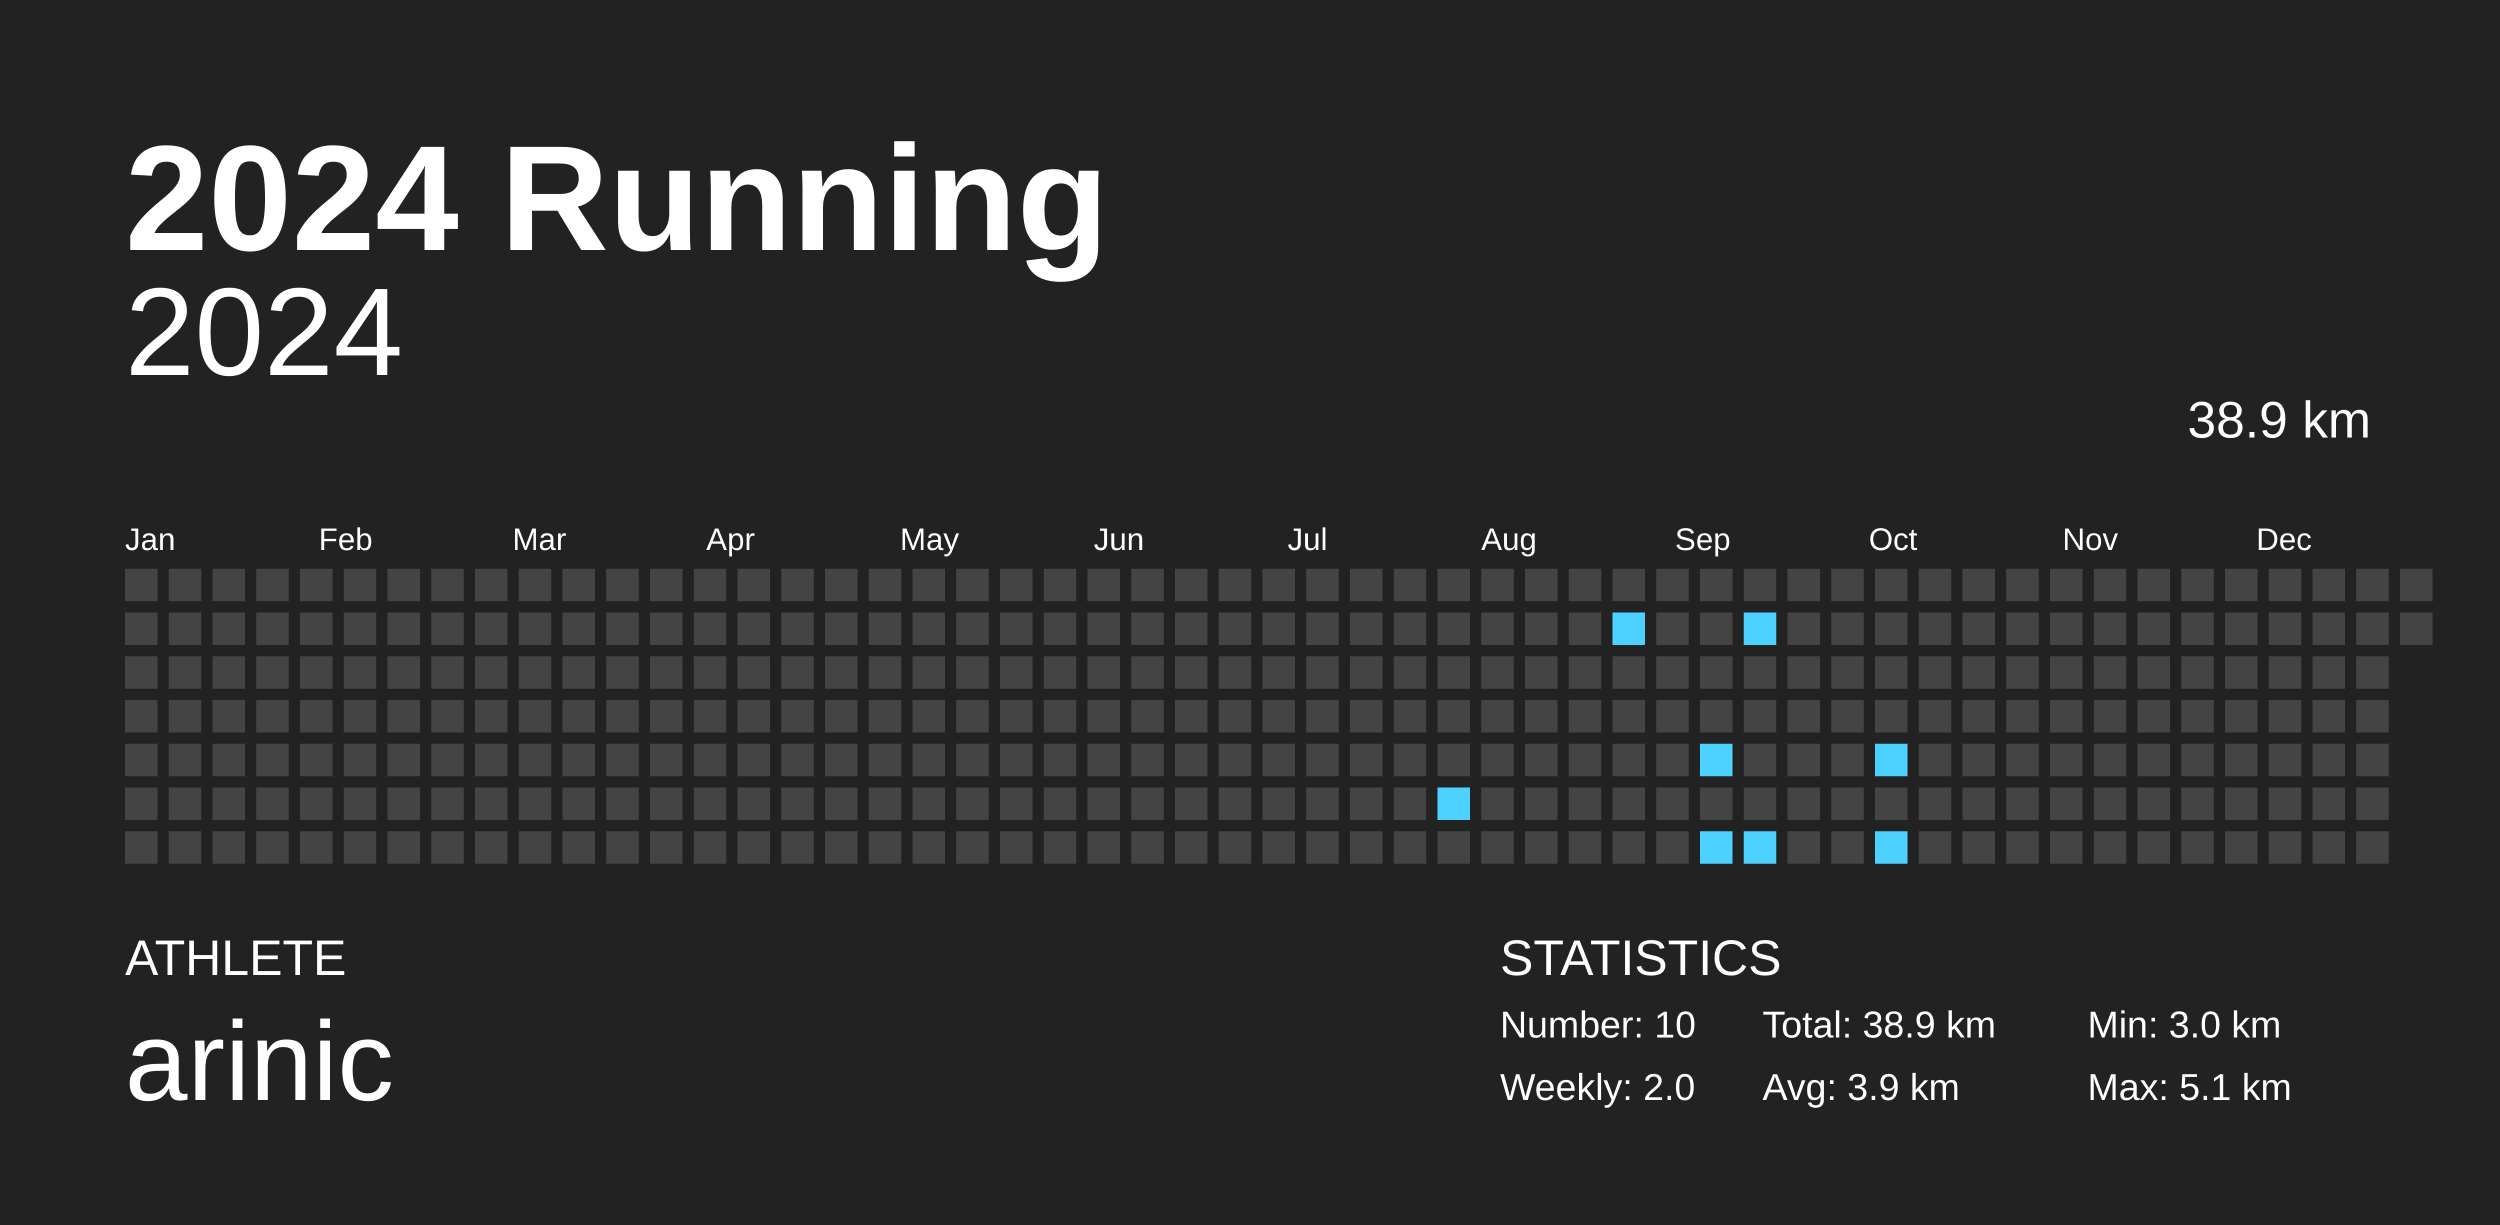
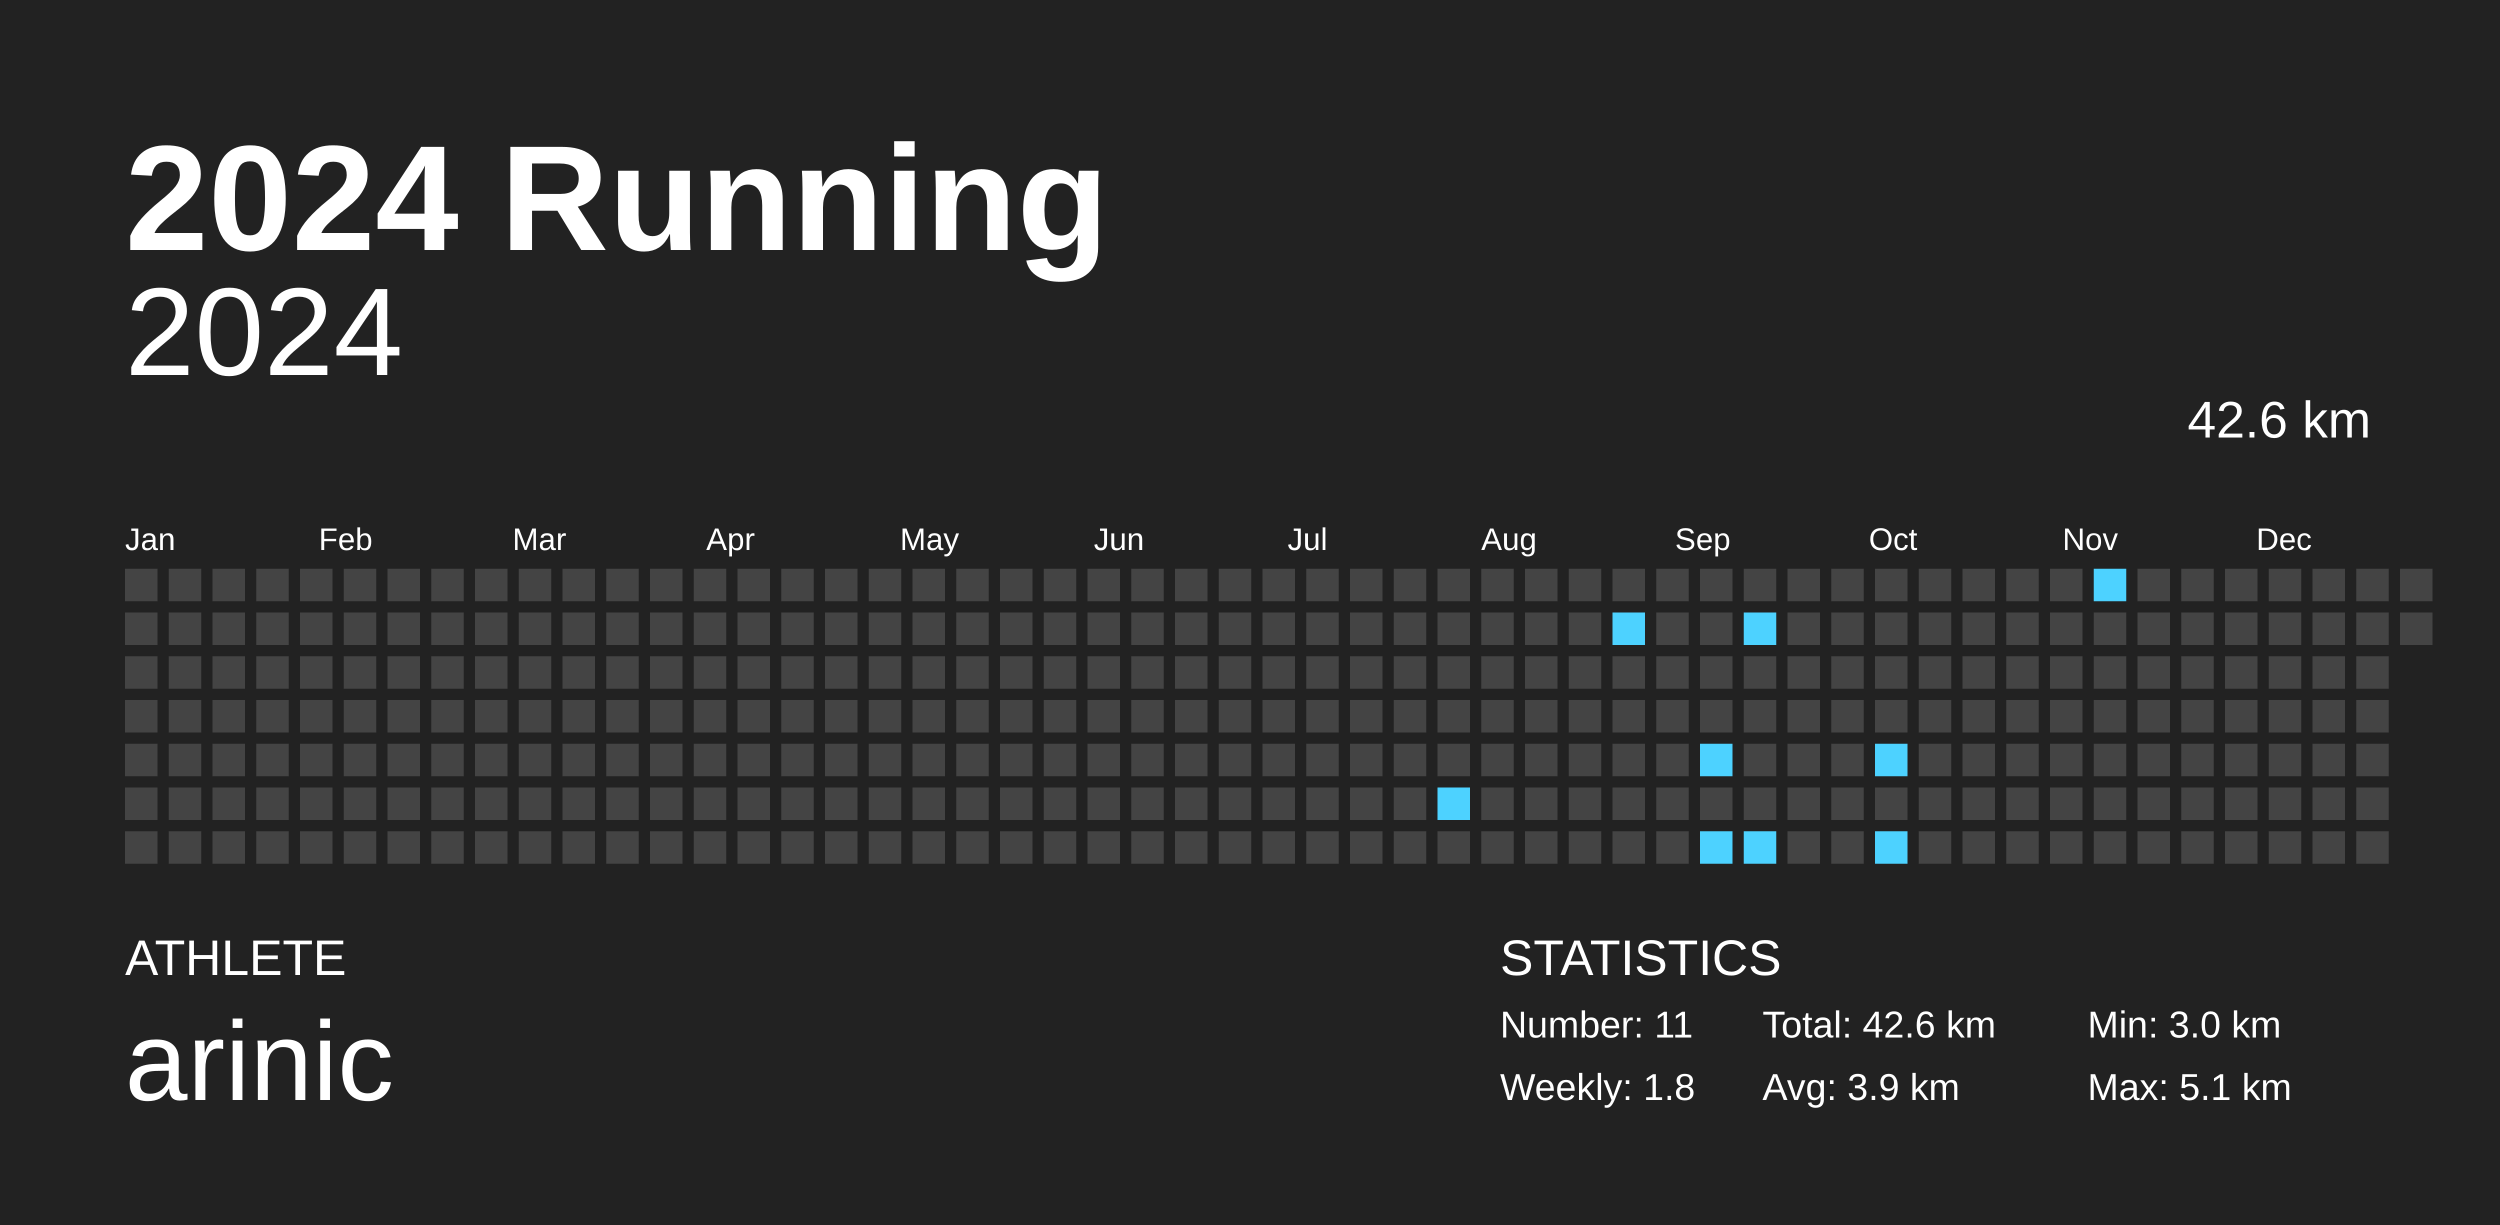
<svg xmlns="http://www.w3.org/2000/svg" baseProfile="full" height="98mm" version="1.1" viewBox="0,0,200,98" width="200mm">
  <defs />
  <rect fill="#222222" height="98" width="200" x="0" y="0" />
  <text fill="#FFFFFF" style="font-size:12px; font-family:Arial; font-weight:bold;" x="10" y="20">2024 Running</text>
  <text fill="#FFFFFF" style="font-size:4px; font-family:Arial" x="10" y="78">ATHLETE</text>
  <text fill="#FFFFFF" style="font-size:9px; font-family:Arial" x="10" y="88">arinic</text>
  <text fill="#FFFFFF" style="font-size:4px; font-family:Arial" x="120" y="78">STATISTICS</text>
-   <text fill="#FFFFFF" style="font-size:3px; font-family:Arial" x="120" y="83">Number: 10</text>
-   <text fill="#FFFFFF" style="font-size:3px; font-family:Arial" x="120" y="88">Weekly: 2.0</text>
-   <text fill="#FFFFFF" style="font-size:3px; font-family:Arial" x="141" y="83">Total: 38.9 km</text>
+   <text fill="#FFFFFF" style="font-size:3px; font-family:Arial" x="120" y="83">Number: 11</text>
+   <text fill="#FFFFFF" style="font-size:3px; font-family:Arial" x="120" y="88">Weekly: 1.8</text>
+   <text fill="#FFFFFF" style="font-size:3px; font-family:Arial" x="141" y="83">Total: 42.6 km</text>
  <text fill="#FFFFFF" style="font-size:3px; font-family:Arial" x="141" y="88">Avg: 3.9 km</text>
  <text fill="#FFFFFF" style="font-size:3px; font-family:Arial" x="167" y="83">Min: 3.0 km</text>
  <text fill="#FFFFFF" style="font-size:3px; font-family:Arial" x="167" y="88">Max: 5.1 km</text>
  <text alignment-baseline="hanging" fill="#FFFFFF" style="font-size:10.0px; font-family:Arial;" x="10" y="30">2024</text>
-   <text alignment-baseline="hanging" fill="#FFFFFF" style="font-size:4.125px; font-family:Arial;" x="175" y="35">38.9 km</text>
+   <text alignment-baseline="hanging" fill="#FFFFFF" style="font-size:4.125px; font-family:Arial;" x="175" y="35">42.6 km</text>
  <text fill="#FFFFFF" style="font-size:2.5px; font-family:Arial" x="10.0" y="44">Jan</text>
  <text fill="#FFFFFF" style="font-size:2.5px; font-family:Arial" x="25.5" y="44">Feb</text>
  <text fill="#FFFFFF" style="font-size:2.5px; font-family:Arial" x="41.0" y="44">Mar</text>
  <text fill="#FFFFFF" style="font-size:2.5px; font-family:Arial" x="56.5" y="44">Apr</text>
  <text fill="#FFFFFF" style="font-size:2.5px; font-family:Arial" x="72.0" y="44">May</text>
  <text fill="#FFFFFF" style="font-size:2.5px; font-family:Arial" x="87.5" y="44">Jun</text>
  <text fill="#FFFFFF" style="font-size:2.5px; font-family:Arial" x="103.0" y="44">Jul</text>
  <text fill="#FFFFFF" style="font-size:2.5px; font-family:Arial" x="118.5" y="44">Aug</text>
  <text fill="#FFFFFF" style="font-size:2.5px; font-family:Arial" x="134.0" y="44">Sep</text>
  <text fill="#FFFFFF" style="font-size:2.5px; font-family:Arial" x="149.5" y="44">Oct</text>
  <text fill="#FFFFFF" style="font-size:2.5px; font-family:Arial" x="165.0" y="44">Nov</text>
  <text fill="#FFFFFF" style="font-size:2.5px; font-family:Arial" x="180.5" y="44">Dec</text>
  <rect fill="#444444" height="2.6" width="2.6" x="10.0" y="45.5" />
  <rect fill="#444444" height="2.6" width="2.6" x="10.0" y="49.0" />
  <rect fill="#444444" height="2.6" width="2.6" x="10.0" y="52.5" />
  <rect fill="#444444" height="2.6" width="2.6" x="10.0" y="56.0" />
  <rect fill="#444444" height="2.6" width="2.6" x="10.0" y="59.5" />
  <rect fill="#444444" height="2.6" width="2.6" x="10.0" y="63.0" />
  <rect fill="#444444" height="2.6" width="2.6" x="10.0" y="66.5" />
  <rect fill="#444444" height="2.6" width="2.6" x="13.5" y="45.5" />
  <rect fill="#444444" height="2.6" width="2.6" x="13.5" y="49.0" />
  <rect fill="#444444" height="2.6" width="2.6" x="13.5" y="52.5" />
  <rect fill="#444444" height="2.6" width="2.6" x="13.5" y="56.0" />
  <rect fill="#444444" height="2.6" width="2.6" x="13.5" y="59.5" />
  <rect fill="#444444" height="2.6" width="2.6" x="13.5" y="63.0" />
  <rect fill="#444444" height="2.6" width="2.6" x="13.5" y="66.5" />
  <rect fill="#444444" height="2.6" width="2.6" x="17.0" y="45.5" />
  <rect fill="#444444" height="2.6" width="2.6" x="17.0" y="49.0" />
  <rect fill="#444444" height="2.6" width="2.6" x="17.0" y="52.5" />
  <rect fill="#444444" height="2.6" width="2.6" x="17.0" y="56.0" />
  <rect fill="#444444" height="2.6" width="2.6" x="17.0" y="59.5" />
  <rect fill="#444444" height="2.6" width="2.6" x="17.0" y="63.0" />
  <rect fill="#444444" height="2.6" width="2.6" x="17.0" y="66.5" />
  <rect fill="#444444" height="2.6" width="2.6" x="20.5" y="45.5" />
  <rect fill="#444444" height="2.6" width="2.6" x="20.5" y="49.0" />
  <rect fill="#444444" height="2.6" width="2.6" x="20.5" y="52.5" />
  <rect fill="#444444" height="2.6" width="2.6" x="20.5" y="56.0" />
  <rect fill="#444444" height="2.6" width="2.6" x="20.5" y="59.5" />
  <rect fill="#444444" height="2.6" width="2.6" x="20.5" y="63.0" />
  <rect fill="#444444" height="2.6" width="2.6" x="20.5" y="66.5" />
  <rect fill="#444444" height="2.6" width="2.6" x="24.0" y="45.5" />
  <rect fill="#444444" height="2.6" width="2.6" x="24.0" y="49.0" />
  <rect fill="#444444" height="2.6" width="2.6" x="24.0" y="52.5" />
  <rect fill="#444444" height="2.6" width="2.6" x="24.0" y="56.0" />
  <rect fill="#444444" height="2.6" width="2.6" x="24.0" y="59.5" />
  <rect fill="#444444" height="2.6" width="2.6" x="24.0" y="63.0" />
  <rect fill="#444444" height="2.6" width="2.6" x="24.0" y="66.5" />
  <rect fill="#444444" height="2.6" width="2.6" x="27.5" y="45.5" />
  <rect fill="#444444" height="2.6" width="2.6" x="27.5" y="49.0" />
  <rect fill="#444444" height="2.6" width="2.6" x="27.5" y="52.5" />
  <rect fill="#444444" height="2.6" width="2.6" x="27.5" y="56.0" />
  <rect fill="#444444" height="2.6" width="2.6" x="27.5" y="59.5" />
  <rect fill="#444444" height="2.6" width="2.6" x="27.5" y="63.0" />
  <rect fill="#444444" height="2.6" width="2.6" x="27.5" y="66.5" />
  <rect fill="#444444" height="2.6" width="2.6" x="31.0" y="45.5" />
  <rect fill="#444444" height="2.6" width="2.6" x="31.0" y="49.0" />
  <rect fill="#444444" height="2.6" width="2.6" x="31.0" y="52.5" />
  <rect fill="#444444" height="2.6" width="2.6" x="31.0" y="56.0" />
  <rect fill="#444444" height="2.6" width="2.6" x="31.0" y="59.5" />
  <rect fill="#444444" height="2.6" width="2.6" x="31.0" y="63.0" />
  <rect fill="#444444" height="2.6" width="2.6" x="31.0" y="66.5" />
  <rect fill="#444444" height="2.6" width="2.6" x="34.5" y="45.5" />
  <rect fill="#444444" height="2.6" width="2.6" x="34.5" y="49.0" />
  <rect fill="#444444" height="2.6" width="2.6" x="34.5" y="52.5" />
  <rect fill="#444444" height="2.6" width="2.6" x="34.5" y="56.0" />
  <rect fill="#444444" height="2.6" width="2.6" x="34.5" y="59.5" />
  <rect fill="#444444" height="2.6" width="2.6" x="34.5" y="63.0" />
  <rect fill="#444444" height="2.6" width="2.6" x="34.5" y="66.5" />
  <rect fill="#444444" height="2.6" width="2.6" x="38.0" y="45.5" />
  <rect fill="#444444" height="2.6" width="2.6" x="38.0" y="49.0" />
  <rect fill="#444444" height="2.6" width="2.6" x="38.0" y="52.5" />
  <rect fill="#444444" height="2.6" width="2.6" x="38.0" y="56.0" />
  <rect fill="#444444" height="2.6" width="2.6" x="38.0" y="59.5" />
  <rect fill="#444444" height="2.6" width="2.6" x="38.0" y="63.0" />
  <rect fill="#444444" height="2.6" width="2.6" x="38.0" y="66.5" />
  <rect fill="#444444" height="2.6" width="2.6" x="41.5" y="45.5" />
  <rect fill="#444444" height="2.6" width="2.6" x="41.5" y="49.0" />
  <rect fill="#444444" height="2.6" width="2.6" x="41.5" y="52.5" />
  <rect fill="#444444" height="2.6" width="2.6" x="41.5" y="56.0" />
  <rect fill="#444444" height="2.6" width="2.6" x="41.5" y="59.5" />
  <rect fill="#444444" height="2.6" width="2.6" x="41.5" y="63.0" />
  <rect fill="#444444" height="2.6" width="2.6" x="41.5" y="66.5" />
  <rect fill="#444444" height="2.6" width="2.6" x="45.0" y="45.5" />
  <rect fill="#444444" height="2.6" width="2.6" x="45.0" y="49.0" />
  <rect fill="#444444" height="2.6" width="2.6" x="45.0" y="52.5" />
  <rect fill="#444444" height="2.6" width="2.6" x="45.0" y="56.0" />
  <rect fill="#444444" height="2.6" width="2.6" x="45.0" y="59.5" />
  <rect fill="#444444" height="2.6" width="2.6" x="45.0" y="63.0" />
  <rect fill="#444444" height="2.6" width="2.6" x="45.0" y="66.5" />
  <rect fill="#444444" height="2.6" width="2.6" x="48.5" y="45.5" />
  <rect fill="#444444" height="2.6" width="2.6" x="48.5" y="49.0" />
  <rect fill="#444444" height="2.6" width="2.6" x="48.5" y="52.5" />
  <rect fill="#444444" height="2.6" width="2.6" x="48.5" y="56.0" />
  <rect fill="#444444" height="2.6" width="2.6" x="48.5" y="59.5" />
  <rect fill="#444444" height="2.6" width="2.6" x="48.5" y="63.0" />
  <rect fill="#444444" height="2.6" width="2.6" x="48.5" y="66.5" />
  <rect fill="#444444" height="2.6" width="2.6" x="52.0" y="45.5" />
  <rect fill="#444444" height="2.6" width="2.6" x="52.0" y="49.0" />
  <rect fill="#444444" height="2.6" width="2.6" x="52.0" y="52.5" />
  <rect fill="#444444" height="2.6" width="2.6" x="52.0" y="56.0" />
  <rect fill="#444444" height="2.6" width="2.6" x="52.0" y="59.5" />
  <rect fill="#444444" height="2.6" width="2.6" x="52.0" y="63.0" />
  <rect fill="#444444" height="2.6" width="2.6" x="52.0" y="66.5" />
  <rect fill="#444444" height="2.6" width="2.6" x="55.5" y="45.5" />
  <rect fill="#444444" height="2.6" width="2.6" x="55.5" y="49.0" />
  <rect fill="#444444" height="2.6" width="2.6" x="55.5" y="52.5" />
  <rect fill="#444444" height="2.6" width="2.6" x="55.5" y="56.0" />
  <rect fill="#444444" height="2.6" width="2.6" x="55.5" y="59.5" />
  <rect fill="#444444" height="2.6" width="2.6" x="55.5" y="63.0" />
  <rect fill="#444444" height="2.6" width="2.6" x="55.5" y="66.5" />
  <rect fill="#444444" height="2.6" width="2.6" x="59.0" y="45.5" />
  <rect fill="#444444" height="2.6" width="2.6" x="59.0" y="49.0" />
  <rect fill="#444444" height="2.6" width="2.6" x="59.0" y="52.5" />
  <rect fill="#444444" height="2.6" width="2.6" x="59.0" y="56.0" />
  <rect fill="#444444" height="2.6" width="2.6" x="59.0" y="59.5" />
  <rect fill="#444444" height="2.6" width="2.6" x="59.0" y="63.0" />
  <rect fill="#444444" height="2.6" width="2.6" x="59.0" y="66.5" />
  <rect fill="#444444" height="2.6" width="2.6" x="62.5" y="45.5" />
  <rect fill="#444444" height="2.6" width="2.6" x="62.5" y="49.0" />
  <rect fill="#444444" height="2.6" width="2.6" x="62.5" y="52.5" />
  <rect fill="#444444" height="2.6" width="2.6" x="62.5" y="56.0" />
  <rect fill="#444444" height="2.6" width="2.6" x="62.5" y="59.5" />
  <rect fill="#444444" height="2.6" width="2.6" x="62.5" y="63.0" />
  <rect fill="#444444" height="2.6" width="2.6" x="62.5" y="66.5" />
  <rect fill="#444444" height="2.6" width="2.6" x="66.0" y="45.5" />
  <rect fill="#444444" height="2.6" width="2.6" x="66.0" y="49.0" />
  <rect fill="#444444" height="2.6" width="2.6" x="66.0" y="52.5" />
  <rect fill="#444444" height="2.6" width="2.6" x="66.0" y="56.0" />
  <rect fill="#444444" height="2.6" width="2.6" x="66.0" y="59.5" />
  <rect fill="#444444" height="2.6" width="2.6" x="66.0" y="63.0" />
  <rect fill="#444444" height="2.6" width="2.6" x="66.0" y="66.5" />
  <rect fill="#444444" height="2.6" width="2.6" x="69.5" y="45.5" />
  <rect fill="#444444" height="2.6" width="2.6" x="69.5" y="49.0" />
  <rect fill="#444444" height="2.6" width="2.6" x="69.5" y="52.5" />
  <rect fill="#444444" height="2.6" width="2.6" x="69.5" y="56.0" />
  <rect fill="#444444" height="2.6" width="2.6" x="69.5" y="59.5" />
  <rect fill="#444444" height="2.6" width="2.6" x="69.5" y="63.0" />
  <rect fill="#444444" height="2.6" width="2.6" x="69.5" y="66.5" />
  <rect fill="#444444" height="2.6" width="2.6" x="73.0" y="45.5" />
  <rect fill="#444444" height="2.6" width="2.6" x="73.0" y="49.0" />
  <rect fill="#444444" height="2.6" width="2.6" x="73.0" y="52.5" />
  <rect fill="#444444" height="2.6" width="2.6" x="73.0" y="56.0" />
  <rect fill="#444444" height="2.6" width="2.6" x="73.0" y="59.5" />
  <rect fill="#444444" height="2.6" width="2.6" x="73.0" y="63.0" />
  <rect fill="#444444" height="2.6" width="2.6" x="73.0" y="66.5" />
  <rect fill="#444444" height="2.6" width="2.6" x="76.5" y="45.5" />
  <rect fill="#444444" height="2.6" width="2.6" x="76.5" y="49.0" />
  <rect fill="#444444" height="2.6" width="2.6" x="76.5" y="52.5" />
  <rect fill="#444444" height="2.6" width="2.6" x="76.5" y="56.0" />
  <rect fill="#444444" height="2.6" width="2.6" x="76.5" y="59.5" />
  <rect fill="#444444" height="2.6" width="2.6" x="76.5" y="63.0" />
  <rect fill="#444444" height="2.6" width="2.6" x="76.5" y="66.5" />
  <rect fill="#444444" height="2.6" width="2.6" x="80.0" y="45.5" />
  <rect fill="#444444" height="2.6" width="2.6" x="80.0" y="49.0" />
  <rect fill="#444444" height="2.6" width="2.6" x="80.0" y="52.5" />
  <rect fill="#444444" height="2.6" width="2.6" x="80.0" y="56.0" />
  <rect fill="#444444" height="2.6" width="2.6" x="80.0" y="59.5" />
  <rect fill="#444444" height="2.6" width="2.6" x="80.0" y="63.0" />
  <rect fill="#444444" height="2.6" width="2.6" x="80.0" y="66.5" />
  <rect fill="#444444" height="2.6" width="2.6" x="83.5" y="45.5" />
  <rect fill="#444444" height="2.6" width="2.6" x="83.5" y="49.0" />
  <rect fill="#444444" height="2.6" width="2.6" x="83.5" y="52.5" />
  <rect fill="#444444" height="2.6" width="2.6" x="83.5" y="56.0" />
  <rect fill="#444444" height="2.6" width="2.6" x="83.5" y="59.5" />
  <rect fill="#444444" height="2.6" width="2.6" x="83.5" y="63.0" />
  <rect fill="#444444" height="2.6" width="2.6" x="83.5" y="66.5" />
  <rect fill="#444444" height="2.6" width="2.6" x="87.0" y="45.5" />
  <rect fill="#444444" height="2.6" width="2.6" x="87.0" y="49.0" />
  <rect fill="#444444" height="2.6" width="2.6" x="87.0" y="52.5" />
  <rect fill="#444444" height="2.6" width="2.6" x="87.0" y="56.0" />
  <rect fill="#444444" height="2.6" width="2.6" x="87.0" y="59.5" />
  <rect fill="#444444" height="2.6" width="2.6" x="87.0" y="63.0" />
  <rect fill="#444444" height="2.6" width="2.6" x="87.0" y="66.5" />
  <rect fill="#444444" height="2.6" width="2.6" x="90.5" y="45.5" />
  <rect fill="#444444" height="2.6" width="2.6" x="90.5" y="49.0" />
  <rect fill="#444444" height="2.6" width="2.6" x="90.5" y="52.5" />
  <rect fill="#444444" height="2.6" width="2.6" x="90.5" y="56.0" />
  <rect fill="#444444" height="2.6" width="2.6" x="90.5" y="59.5" />
  <rect fill="#444444" height="2.6" width="2.6" x="90.5" y="63.0" />
  <rect fill="#444444" height="2.6" width="2.6" x="90.5" y="66.5" />
  <rect fill="#444444" height="2.6" width="2.6" x="94.0" y="45.5" />
  <rect fill="#444444" height="2.6" width="2.6" x="94.0" y="49.0" />
  <rect fill="#444444" height="2.6" width="2.6" x="94.0" y="52.5" />
  <rect fill="#444444" height="2.6" width="2.6" x="94.0" y="56.0" />
  <rect fill="#444444" height="2.6" width="2.6" x="94.0" y="59.5" />
  <rect fill="#444444" height="2.6" width="2.6" x="94.0" y="63.0" />
  <rect fill="#444444" height="2.6" width="2.6" x="94.0" y="66.5" />
  <rect fill="#444444" height="2.6" width="2.6" x="97.5" y="45.5" />
  <rect fill="#444444" height="2.6" width="2.6" x="97.5" y="49.0" />
  <rect fill="#444444" height="2.6" width="2.6" x="97.5" y="52.5" />
  <rect fill="#444444" height="2.6" width="2.6" x="97.5" y="56.0" />
  <rect fill="#444444" height="2.6" width="2.6" x="97.5" y="59.5" />
  <rect fill="#444444" height="2.6" width="2.6" x="97.5" y="63.0" />
  <rect fill="#444444" height="2.6" width="2.6" x="97.5" y="66.5" />
  <rect fill="#444444" height="2.6" width="2.6" x="101.0" y="45.5" />
  <rect fill="#444444" height="2.6" width="2.6" x="101.0" y="49.0" />
  <rect fill="#444444" height="2.6" width="2.6" x="101.0" y="52.5" />
  <rect fill="#444444" height="2.6" width="2.6" x="101.0" y="56.0" />
  <rect fill="#444444" height="2.6" width="2.6" x="101.0" y="59.5" />
  <rect fill="#444444" height="2.6" width="2.6" x="101.0" y="63.0" />
  <rect fill="#444444" height="2.6" width="2.6" x="101.0" y="66.5" />
  <rect fill="#444444" height="2.6" width="2.6" x="104.5" y="45.5" />
  <rect fill="#444444" height="2.6" width="2.6" x="104.5" y="49.0" />
  <rect fill="#444444" height="2.6" width="2.6" x="104.5" y="52.5" />
  <rect fill="#444444" height="2.6" width="2.6" x="104.5" y="56.0" />
  <rect fill="#444444" height="2.6" width="2.6" x="104.5" y="59.5" />
  <rect fill="#444444" height="2.6" width="2.6" x="104.5" y="63.0" />
  <rect fill="#444444" height="2.6" width="2.6" x="104.5" y="66.5" />
  <rect fill="#444444" height="2.6" width="2.6" x="108.0" y="45.5" />
  <rect fill="#444444" height="2.6" width="2.6" x="108.0" y="49.0" />
  <rect fill="#444444" height="2.6" width="2.6" x="108.0" y="52.5" />
  <rect fill="#444444" height="2.6" width="2.6" x="108.0" y="56.0" />
  <rect fill="#444444" height="2.6" width="2.6" x="108.0" y="59.5" />
  <rect fill="#444444" height="2.6" width="2.6" x="108.0" y="63.0" />
  <rect fill="#444444" height="2.6" width="2.6" x="108.0" y="66.5" />
  <rect fill="#444444" height="2.6" width="2.6" x="111.5" y="45.5" />
  <rect fill="#444444" height="2.6" width="2.6" x="111.5" y="49.0" />
  <rect fill="#444444" height="2.6" width="2.6" x="111.5" y="52.5" />
  <rect fill="#444444" height="2.6" width="2.6" x="111.5" y="56.0" />
  <rect fill="#444444" height="2.6" width="2.6" x="111.5" y="59.5" />
  <rect fill="#444444" height="2.6" width="2.6" x="111.5" y="63.0" />
  <rect fill="#444444" height="2.6" width="2.6" x="111.5" y="66.5" />
  <rect fill="#444444" height="2.6" width="2.6" x="115.0" y="45.5" />
  <rect fill="#444444" height="2.6" width="2.6" x="115.0" y="49.0" />
  <rect fill="#444444" height="2.6" width="2.6" x="115.0" y="52.5" />
  <rect fill="#444444" height="2.6" width="2.6" x="115.0" y="56.0" />
  <rect fill="#444444" height="2.6" width="2.6" x="115.0" y="59.5" />
  <rect fill="#4dd2ff" height="2.6" width="2.6" x="115.0" y="63.0" />
  <rect fill="#444444" height="2.6" width="2.6" x="115.0" y="66.5" />
  <rect fill="#444444" height="2.6" width="2.6" x="118.5" y="45.5" />
  <rect fill="#444444" height="2.6" width="2.6" x="118.5" y="49.0" />
  <rect fill="#444444" height="2.6" width="2.6" x="118.5" y="52.5" />
  <rect fill="#444444" height="2.6" width="2.6" x="118.5" y="56.0" />
  <rect fill="#444444" height="2.6" width="2.6" x="118.5" y="59.5" />
  <rect fill="#444444" height="2.6" width="2.6" x="118.5" y="63.0" />
  <rect fill="#444444" height="2.6" width="2.6" x="118.5" y="66.5" />
  <rect fill="#444444" height="2.6" width="2.6" x="122.0" y="45.5" />
  <rect fill="#444444" height="2.6" width="2.6" x="122.0" y="49.0" />
  <rect fill="#444444" height="2.6" width="2.6" x="122.0" y="52.5" />
  <rect fill="#444444" height="2.6" width="2.6" x="122.0" y="56.0" />
  <rect fill="#444444" height="2.6" width="2.6" x="122.0" y="59.5" />
  <rect fill="#444444" height="2.6" width="2.6" x="122.0" y="63.0" />
  <rect fill="#444444" height="2.6" width="2.6" x="122.0" y="66.5" />
  <rect fill="#444444" height="2.6" width="2.6" x="125.5" y="45.5" />
  <rect fill="#444444" height="2.6" width="2.6" x="125.5" y="49.0" />
  <rect fill="#444444" height="2.6" width="2.6" x="125.5" y="52.5" />
  <rect fill="#444444" height="2.6" width="2.6" x="125.5" y="56.0" />
  <rect fill="#444444" height="2.6" width="2.6" x="125.5" y="59.5" />
  <rect fill="#444444" height="2.6" width="2.6" x="125.5" y="63.0" />
  <rect fill="#444444" height="2.6" width="2.6" x="125.5" y="66.5" />
  <rect fill="#444444" height="2.6" width="2.6" x="129.0" y="45.5" />
  <rect fill="#4dd2ff" height="2.6" width="2.6" x="129.0" y="49.0" />
  <rect fill="#444444" height="2.6" width="2.6" x="129.0" y="52.5" />
  <rect fill="#444444" height="2.6" width="2.6" x="129.0" y="56.0" />
  <rect fill="#444444" height="2.6" width="2.6" x="129.0" y="59.5" />
  <rect fill="#444444" height="2.6" width="2.6" x="129.0" y="63.0" />
  <rect fill="#444444" height="2.6" width="2.6" x="129.0" y="66.5" />
  <rect fill="#444444" height="2.6" width="2.6" x="132.5" y="45.5" />
  <rect fill="#444444" height="2.6" width="2.6" x="132.5" y="49.0" />
  <rect fill="#444444" height="2.6" width="2.6" x="132.5" y="52.5" />
  <rect fill="#444444" height="2.6" width="2.6" x="132.5" y="56.0" />
  <rect fill="#444444" height="2.6" width="2.6" x="132.5" y="59.5" />
  <rect fill="#444444" height="2.6" width="2.6" x="132.5" y="63.0" />
  <rect fill="#444444" height="2.6" width="2.6" x="132.5" y="66.5" />
  <rect fill="#444444" height="2.6" width="2.6" x="136.0" y="45.5" />
  <rect fill="#444444" height="2.6" width="2.6" x="136.0" y="49.0" />
  <rect fill="#444444" height="2.6" width="2.6" x="136.0" y="52.5" />
  <rect fill="#444444" height="2.6" width="2.6" x="136.0" y="56.0" />
  <rect fill="#4dd2ff" height="2.6" width="2.6" x="136.0" y="59.5" />
  <rect fill="#444444" height="2.6" width="2.6" x="136.0" y="63.0" />
  <rect fill="#4dd2ff" height="2.6" width="2.6" x="136.0" y="66.5" />
  <rect fill="#444444" height="2.6" width="2.6" x="139.5" y="45.5" />
  <rect fill="#4dd2ff" height="2.6" width="2.6" x="139.5" y="49.0" />
  <rect fill="#444444" height="2.6" width="2.6" x="139.5" y="52.5" />
  <rect fill="#444444" height="2.6" width="2.6" x="139.5" y="56.0" />
  <rect fill="#444444" height="2.6" width="2.6" x="139.5" y="59.5" />
  <rect fill="#444444" height="2.6" width="2.6" x="139.5" y="63.0" />
  <rect fill="#4dd2ff" height="2.6" width="2.6" x="139.5" y="66.5" />
  <rect fill="#444444" height="2.6" width="2.6" x="143.0" y="45.5" />
  <rect fill="#444444" height="2.6" width="2.6" x="143.0" y="49.0" />
  <rect fill="#444444" height="2.6" width="2.6" x="143.0" y="52.5" />
  <rect fill="#444444" height="2.6" width="2.6" x="143.0" y="56.0" />
  <rect fill="#444444" height="2.6" width="2.6" x="143.0" y="59.5" />
  <rect fill="#444444" height="2.6" width="2.6" x="143.0" y="63.0" />
  <rect fill="#444444" height="2.6" width="2.6" x="143.0" y="66.5" />
  <rect fill="#444444" height="2.6" width="2.6" x="146.5" y="45.5" />
  <rect fill="#444444" height="2.6" width="2.6" x="146.5" y="49.0" />
  <rect fill="#444444" height="2.6" width="2.6" x="146.5" y="52.5" />
  <rect fill="#444444" height="2.6" width="2.6" x="146.5" y="56.0" />
  <rect fill="#444444" height="2.6" width="2.6" x="146.5" y="59.5" />
  <rect fill="#444444" height="2.6" width="2.6" x="146.5" y="63.0" />
  <rect fill="#444444" height="2.6" width="2.6" x="146.5" y="66.5" />
  <rect fill="#444444" height="2.6" width="2.6" x="150.0" y="45.5" />
  <rect fill="#444444" height="2.6" width="2.6" x="150.0" y="49.0" />
  <rect fill="#444444" height="2.6" width="2.6" x="150.0" y="52.5" />
  <rect fill="#444444" height="2.6" width="2.6" x="150.0" y="56.0" />
  <rect fill="#4dd2ff" height="2.6" width="2.6" x="150.0" y="59.5" />
  <rect fill="#444444" height="2.6" width="2.6" x="150.0" y="63.0" />
  <rect fill="#4dd2ff" height="2.6" width="2.6" x="150.0" y="66.5" />
  <rect fill="#444444" height="2.6" width="2.6" x="153.5" y="45.5" />
  <rect fill="#444444" height="2.6" width="2.6" x="153.5" y="49.0" />
  <rect fill="#444444" height="2.6" width="2.6" x="153.5" y="52.5" />
  <rect fill="#444444" height="2.6" width="2.6" x="153.5" y="56.0" />
  <rect fill="#444444" height="2.6" width="2.6" x="153.5" y="59.5" />
  <rect fill="#444444" height="2.6" width="2.6" x="153.5" y="63.0" />
  <rect fill="#444444" height="2.6" width="2.6" x="153.5" y="66.5" />
  <rect fill="#444444" height="2.6" width="2.6" x="157.0" y="45.5" />
  <rect fill="#444444" height="2.6" width="2.6" x="157.0" y="49.0" />
  <rect fill="#444444" height="2.6" width="2.6" x="157.0" y="52.5" />
  <rect fill="#444444" height="2.6" width="2.6" x="157.0" y="56.0" />
  <rect fill="#444444" height="2.6" width="2.6" x="157.0" y="59.5" />
  <rect fill="#444444" height="2.6" width="2.6" x="157.0" y="63.0" />
  <rect fill="#444444" height="2.6" width="2.6" x="157.0" y="66.5" />
  <rect fill="#444444" height="2.6" width="2.6" x="160.5" y="45.5" />
  <rect fill="#444444" height="2.6" width="2.6" x="160.5" y="49.0" />
  <rect fill="#444444" height="2.6" width="2.6" x="160.5" y="52.5" />
  <rect fill="#444444" height="2.6" width="2.6" x="160.5" y="56.0" />
  <rect fill="#444444" height="2.6" width="2.6" x="160.5" y="59.5" />
  <rect fill="#444444" height="2.6" width="2.6" x="160.5" y="63.0" />
  <rect fill="#444444" height="2.6" width="2.6" x="160.5" y="66.5" />
  <rect fill="#444444" height="2.6" width="2.6" x="164.0" y="45.5" />
  <rect fill="#444444" height="2.6" width="2.6" x="164.0" y="49.0" />
  <rect fill="#444444" height="2.6" width="2.6" x="164.0" y="52.5" />
  <rect fill="#444444" height="2.6" width="2.6" x="164.0" y="56.0" />
  <rect fill="#444444" height="2.6" width="2.6" x="164.0" y="59.5" />
  <rect fill="#444444" height="2.6" width="2.6" x="164.0" y="63.0" />
  <rect fill="#444444" height="2.6" width="2.6" x="164.0" y="66.5" />
-   <rect fill="#444444" height="2.6" width="2.6" x="167.5" y="45.5" />
+   <rect fill="#4dd2ff" height="2.6" width="2.6" x="167.5" y="45.5" />
  <rect fill="#444444" height="2.6" width="2.6" x="167.5" y="49.0" />
  <rect fill="#444444" height="2.6" width="2.6" x="167.5" y="52.5" />
  <rect fill="#444444" height="2.6" width="2.6" x="167.5" y="56.0" />
  <rect fill="#444444" height="2.6" width="2.6" x="167.5" y="59.5" />
  <rect fill="#444444" height="2.6" width="2.6" x="167.5" y="63.0" />
  <rect fill="#444444" height="2.6" width="2.6" x="167.5" y="66.5" />
  <rect fill="#444444" height="2.6" width="2.6" x="171.0" y="45.5" />
  <rect fill="#444444" height="2.6" width="2.6" x="171.0" y="49.0" />
  <rect fill="#444444" height="2.6" width="2.6" x="171.0" y="52.5" />
  <rect fill="#444444" height="2.6" width="2.6" x="171.0" y="56.0" />
  <rect fill="#444444" height="2.6" width="2.6" x="171.0" y="59.5" />
  <rect fill="#444444" height="2.6" width="2.6" x="171.0" y="63.0" />
  <rect fill="#444444" height="2.6" width="2.6" x="171.0" y="66.5" />
  <rect fill="#444444" height="2.6" width="2.6" x="174.5" y="45.5" />
  <rect fill="#444444" height="2.6" width="2.6" x="174.5" y="49.0" />
  <rect fill="#444444" height="2.6" width="2.6" x="174.5" y="52.5" />
  <rect fill="#444444" height="2.6" width="2.6" x="174.5" y="56.0" />
  <rect fill="#444444" height="2.6" width="2.6" x="174.5" y="59.5" />
  <rect fill="#444444" height="2.6" width="2.6" x="174.5" y="63.0" />
  <rect fill="#444444" height="2.6" width="2.6" x="174.5" y="66.5" />
  <rect fill="#444444" height="2.6" width="2.6" x="178.0" y="45.5" />
  <rect fill="#444444" height="2.6" width="2.6" x="178.0" y="49.0" />
  <rect fill="#444444" height="2.6" width="2.6" x="178.0" y="52.5" />
  <rect fill="#444444" height="2.6" width="2.6" x="178.0" y="56.0" />
  <rect fill="#444444" height="2.6" width="2.6" x="178.0" y="59.5" />
  <rect fill="#444444" height="2.6" width="2.6" x="178.0" y="63.0" />
  <rect fill="#444444" height="2.6" width="2.6" x="178.0" y="66.5" />
  <rect fill="#444444" height="2.6" width="2.6" x="181.5" y="45.5" />
  <rect fill="#444444" height="2.6" width="2.6" x="181.5" y="49.0" />
  <rect fill="#444444" height="2.6" width="2.6" x="181.5" y="52.5" />
  <rect fill="#444444" height="2.6" width="2.6" x="181.5" y="56.0" />
  <rect fill="#444444" height="2.6" width="2.6" x="181.5" y="59.5" />
  <rect fill="#444444" height="2.6" width="2.6" x="181.5" y="63.0" />
  <rect fill="#444444" height="2.6" width="2.6" x="181.5" y="66.5" />
  <rect fill="#444444" height="2.6" width="2.6" x="185.0" y="45.5" />
  <rect fill="#444444" height="2.6" width="2.6" x="185.0" y="49.0" />
  <rect fill="#444444" height="2.6" width="2.6" x="185.0" y="52.5" />
  <rect fill="#444444" height="2.6" width="2.6" x="185.0" y="56.0" />
  <rect fill="#444444" height="2.6" width="2.6" x="185.0" y="59.5" />
  <rect fill="#444444" height="2.6" width="2.6" x="185.0" y="63.0" />
  <rect fill="#444444" height="2.6" width="2.6" x="185.0" y="66.5" />
  <rect fill="#444444" height="2.6" width="2.6" x="188.5" y="45.5" />
  <rect fill="#444444" height="2.6" width="2.6" x="188.5" y="49.0" />
  <rect fill="#444444" height="2.6" width="2.6" x="188.5" y="52.5" />
  <rect fill="#444444" height="2.6" width="2.6" x="188.5" y="56.0" />
  <rect fill="#444444" height="2.6" width="2.6" x="188.5" y="59.5" />
  <rect fill="#444444" height="2.6" width="2.6" x="188.5" y="63.0" />
  <rect fill="#444444" height="2.6" width="2.6" x="188.5" y="66.5" />
  <rect fill="#444444" height="2.6" width="2.6" x="192.0" y="45.5" />
  <rect fill="#444444" height="2.6" width="2.6" x="192.0" y="49.0" />
</svg>
